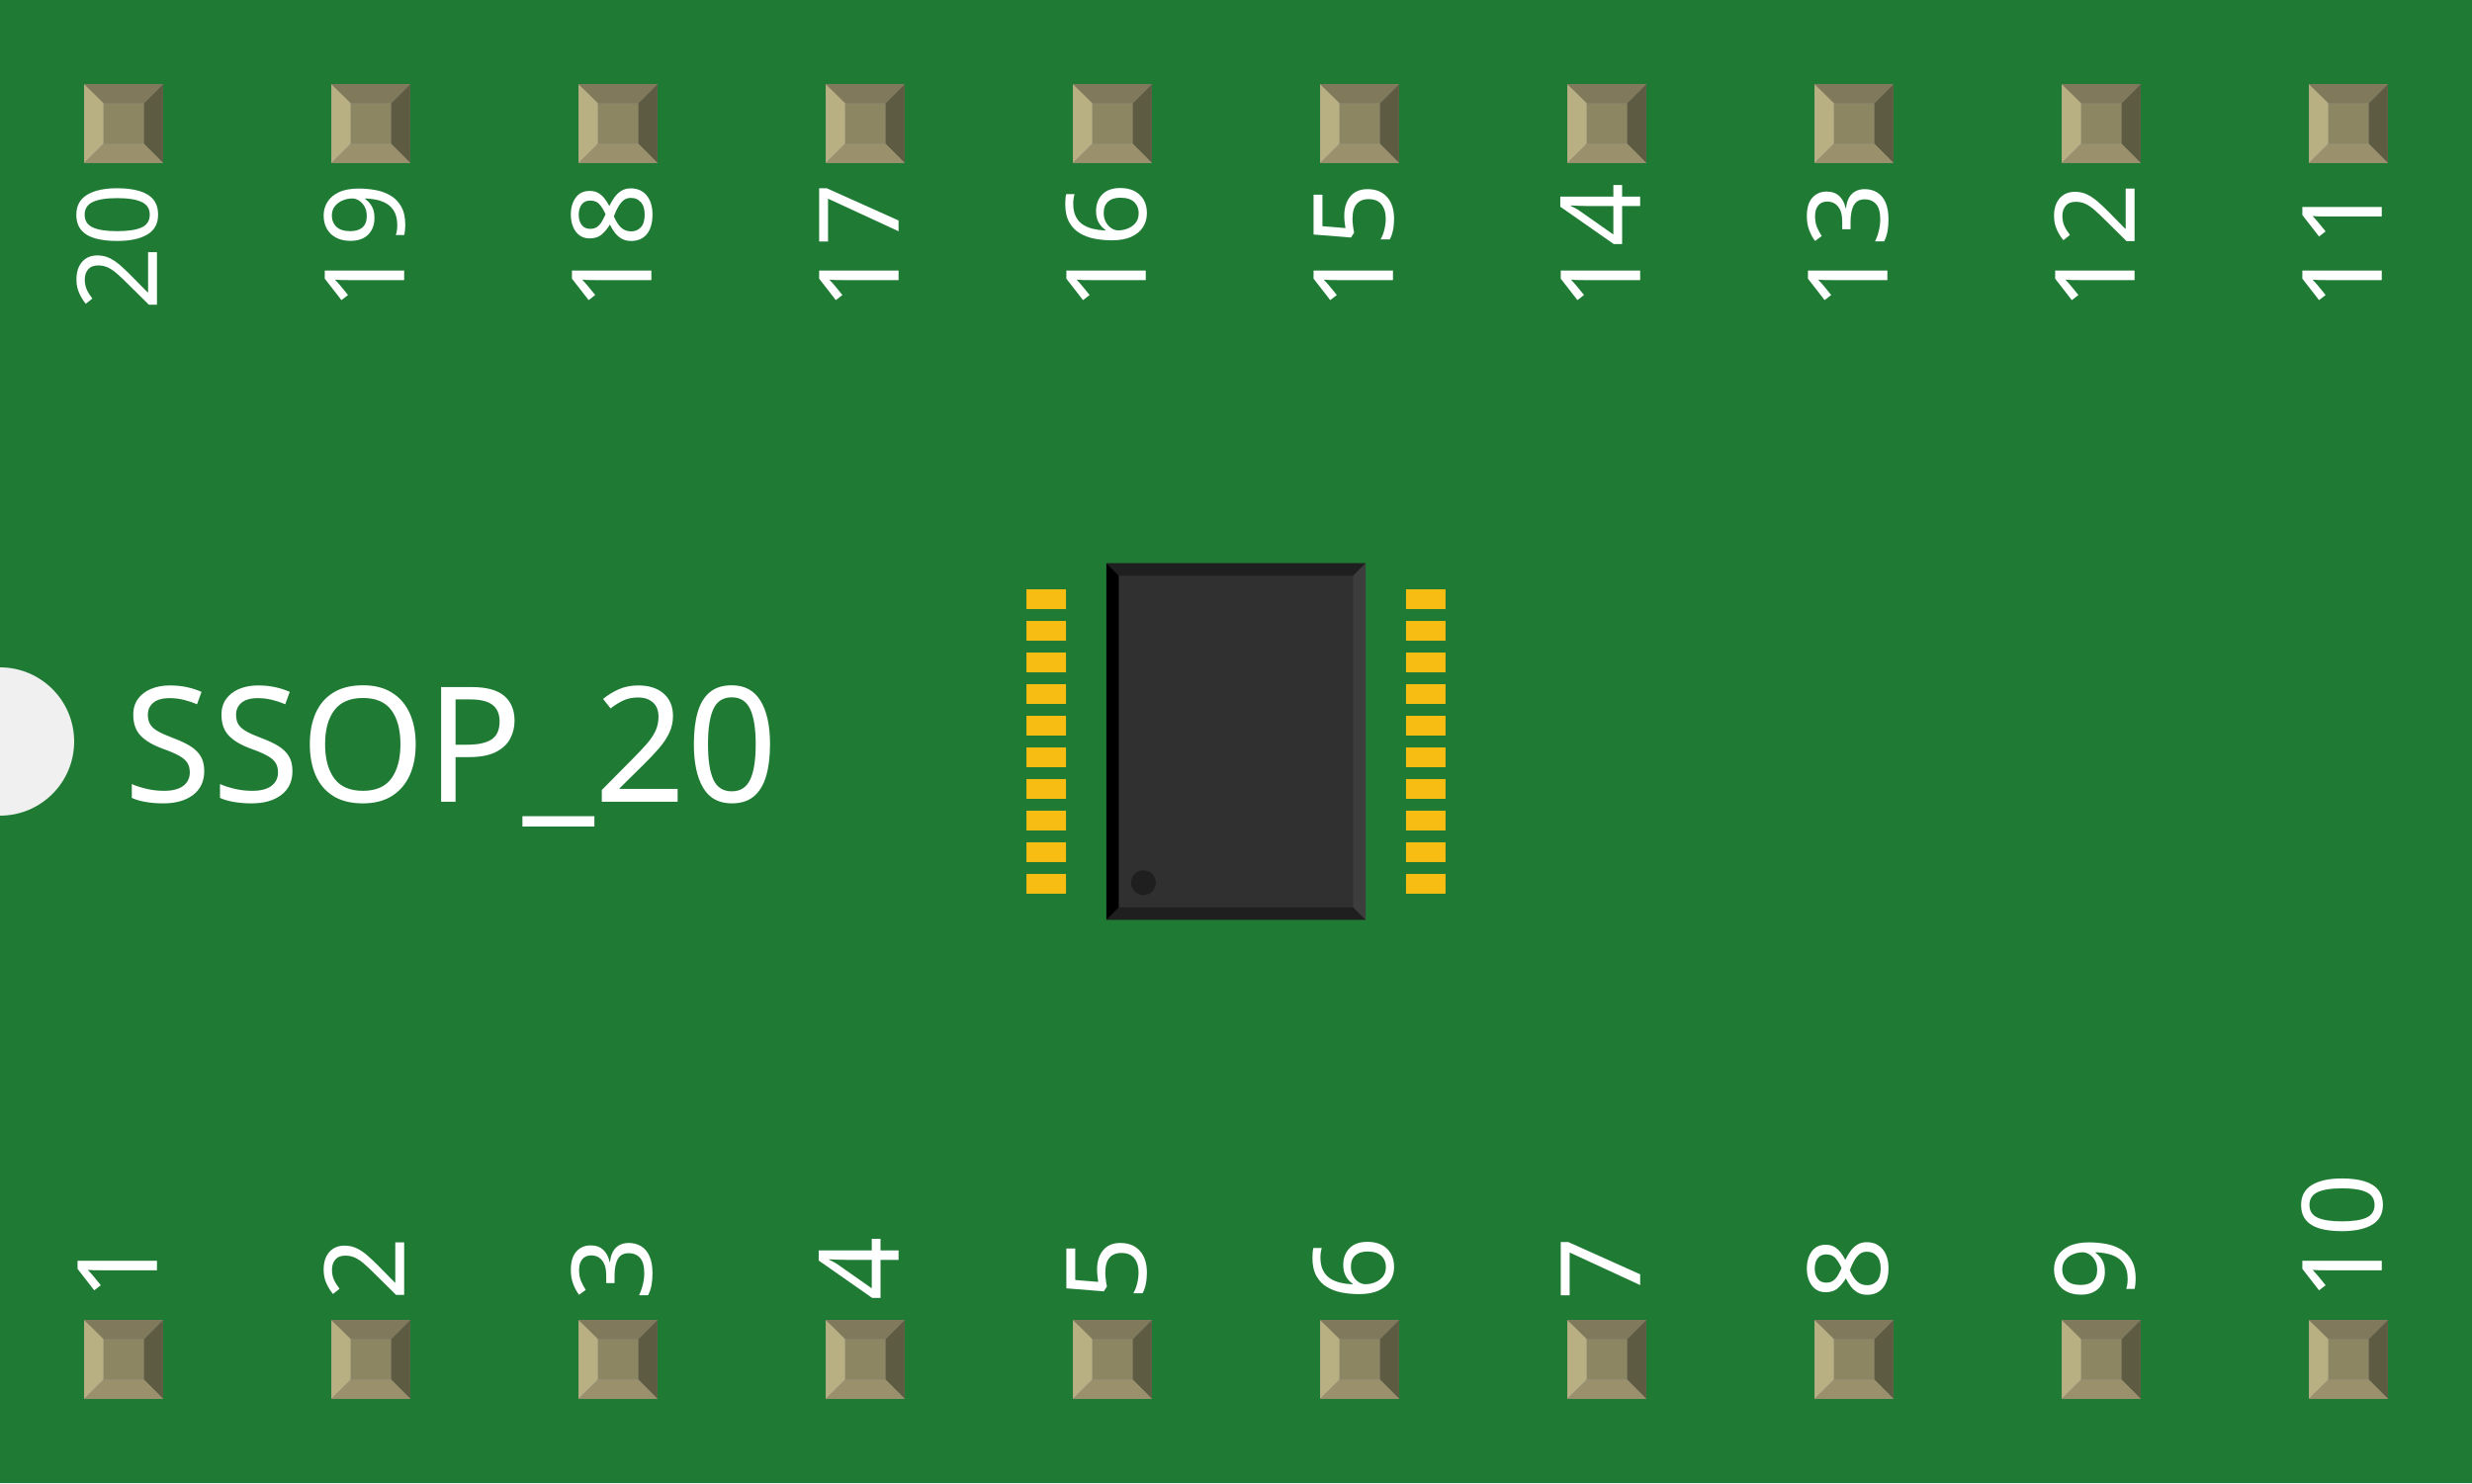
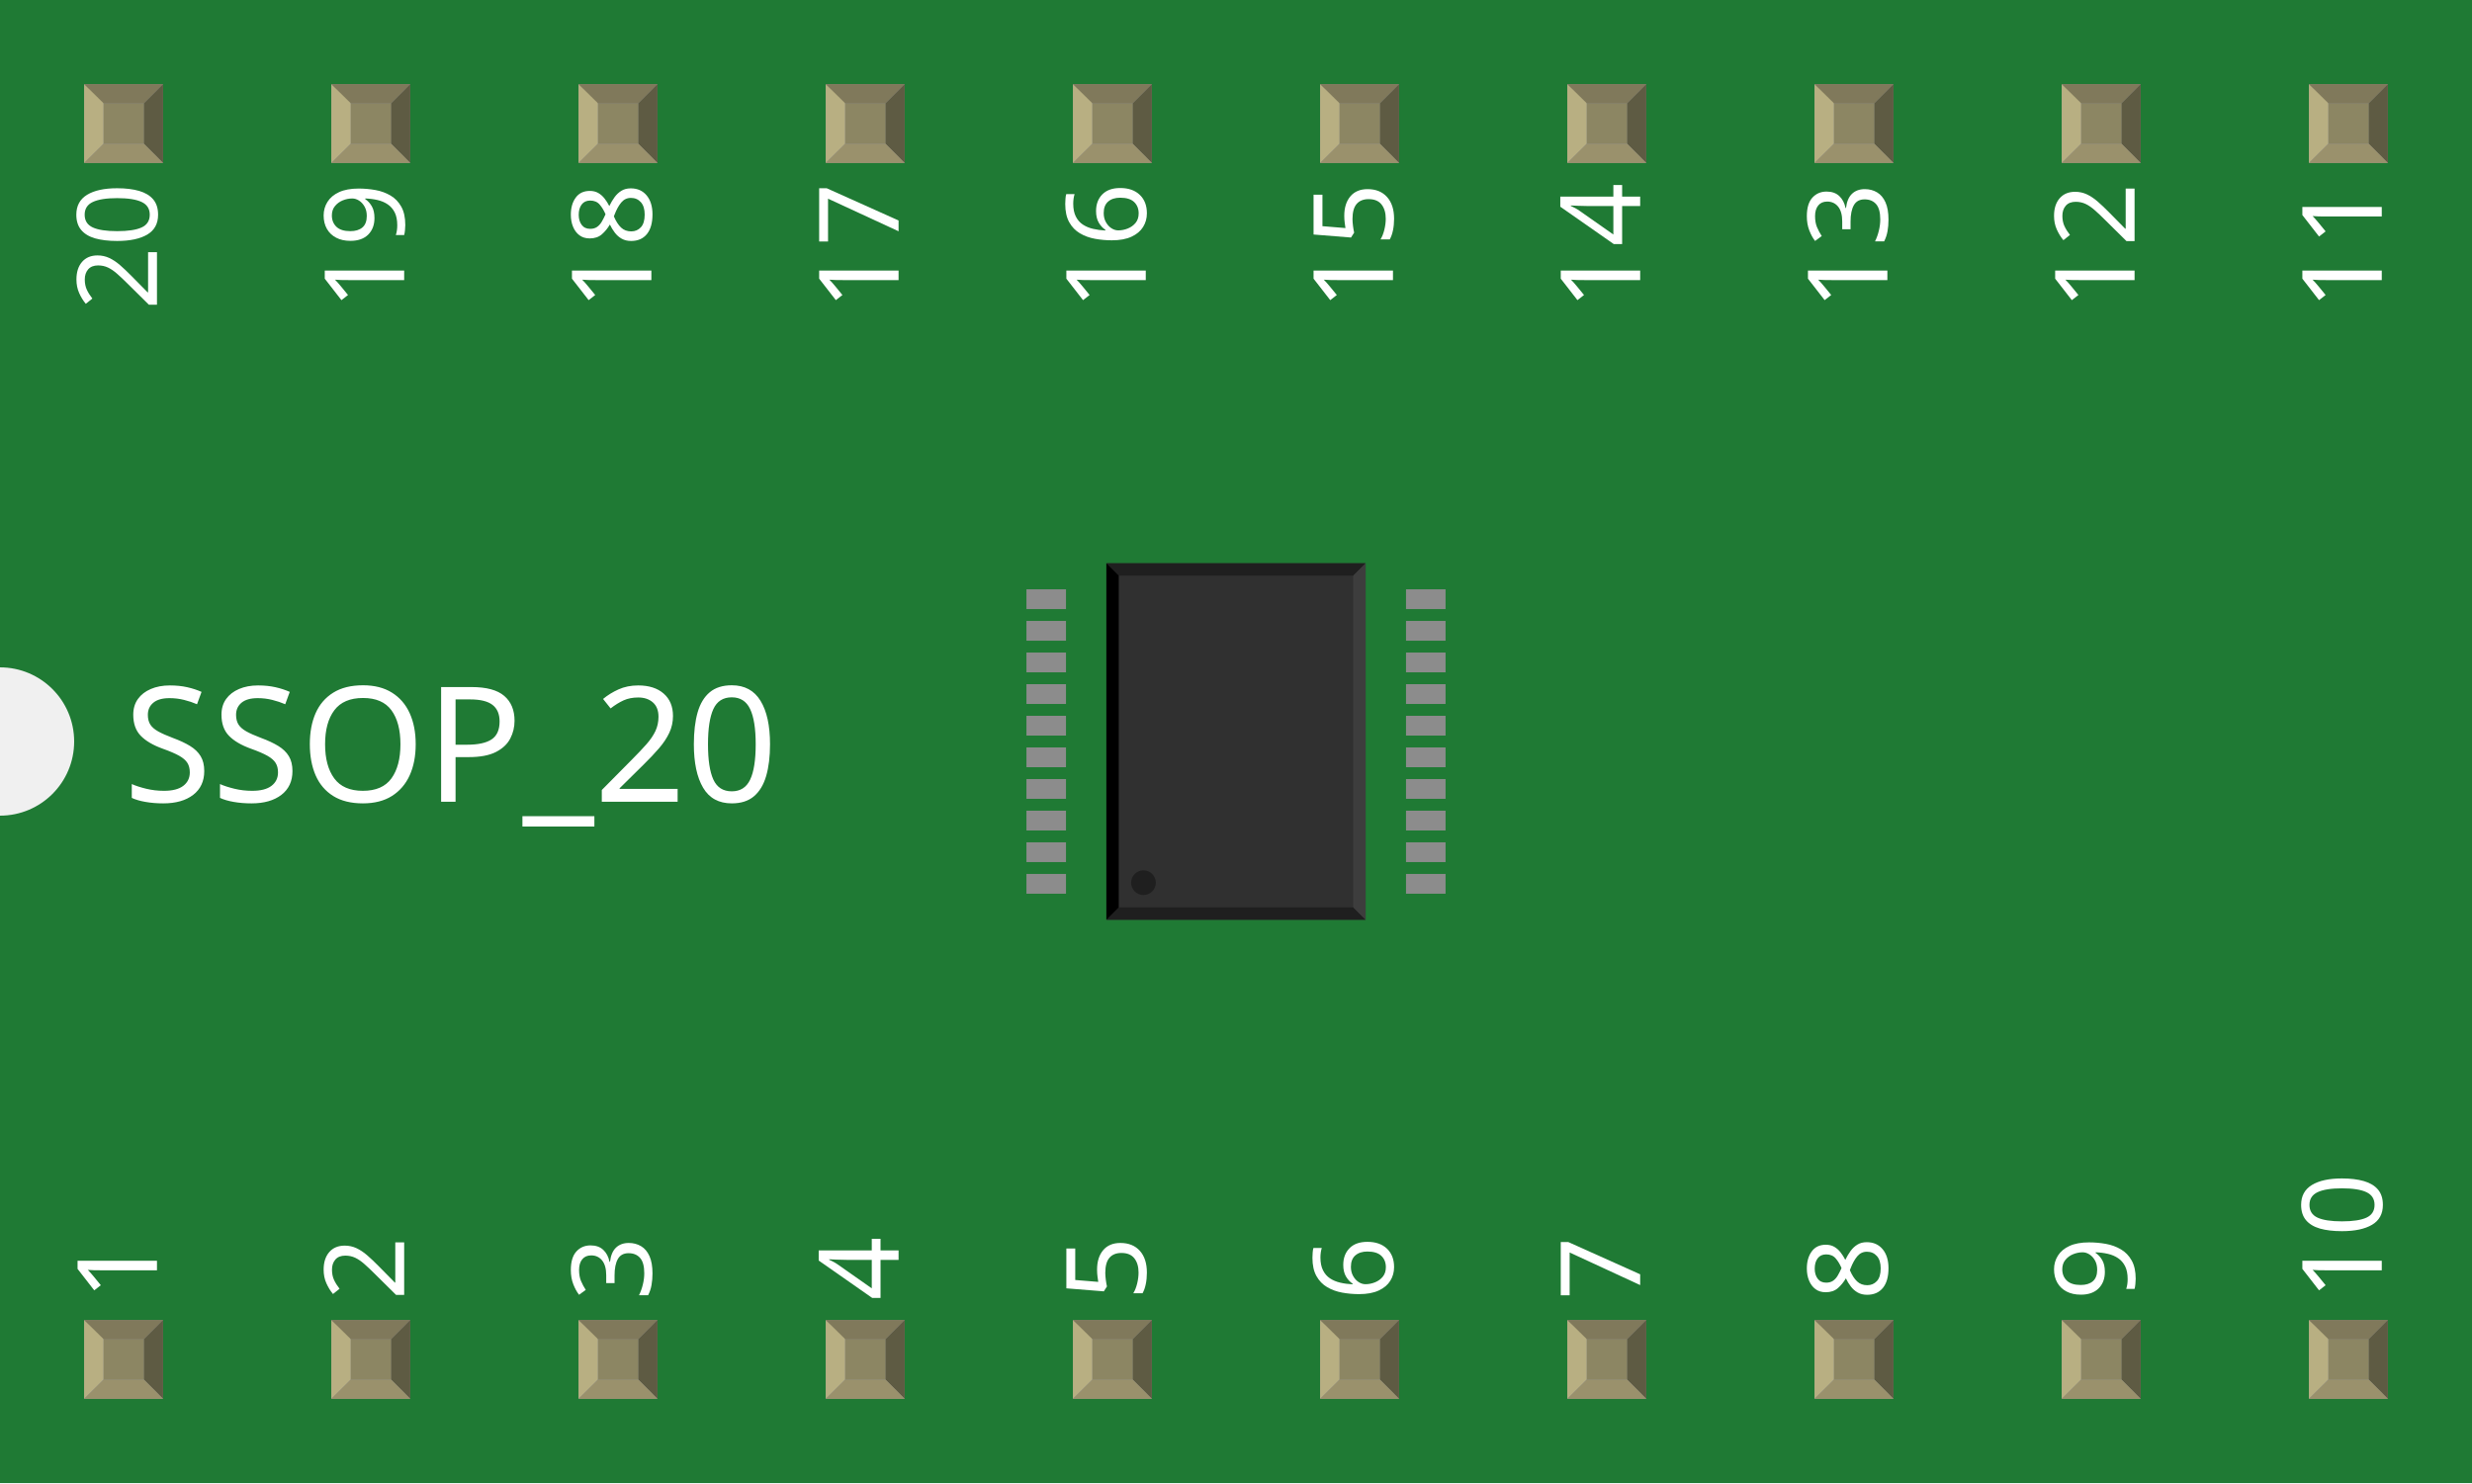
<svg xmlns="http://www.w3.org/2000/svg" width="1in" x="0in" version="1.2" y="0in" height="0.6in" viewBox="0 0 1000 600" baseProfile="tiny">
  <g id="breadboard">
    <g id="icon">
      <path fill="#1F7A34" stroke="none" stroke-width="0" d="M0,0L0,270A30,30 0 0 1 0,330L0,600L1000,600L1000,0L0,0z" />
      <g transform="translate(330.457,155.768)">
        <g transform="matrix(0.5, 0, 0, 0.5, 84.7717, 72.1161)">
-           <rect width="32" x="0" y="21.075" fill="#F7BD13" connectorname="1" height="16" stroke="none" stroke-linecap="round" stroke-width="0" />
-           <rect width="32" x="0" y="46.665" fill="#F7BD13" connectorname="2" height="16" stroke="none" stroke-linecap="round" stroke-width="0" />
-           <rect width="32" x="0" y="72.256" fill="#F7BD13" connectorname="3" height="16" stroke="none" stroke-linecap="round" stroke-width="0" />
-           <rect width="32" x="0" y="97.847" fill="#F7BD13" connectorname="4" height="16" stroke="none" stroke-linecap="round" stroke-width="0" />
-           <rect width="32" x="0" y="123.437" fill="#F7BD13" connectorname="5" height="16" stroke="none" stroke-linecap="round" stroke-width="0" />
-           <rect width="32" x="0" y="149.028" fill="#F7BD13" connectorname="6" height="16" stroke="none" stroke-linecap="round" stroke-width="0" />
-           <rect width="32" x="0" y="174.618" fill="#F7BD13" connectorname="7" height="16" stroke="none" stroke-linecap="round" stroke-width="0" />
-           <rect width="32" x="0" y="200.209" fill="#F7BD13" connectorname="8" height="16" stroke="none" stroke-linecap="round" stroke-width="0" />
-           <rect width="32" x="0" y="225.8" fill="#F7BD13" connectorname="9" height="16" stroke="none" stroke-linecap="round" stroke-width="0" />
-           <rect width="32" x="0" y="251.39" fill="#F7BD13" connectorname="10" height="16" stroke="none" stroke-linecap="round" stroke-width="0" />
-           <rect width="32" x="307.087" y="251.39" fill="#F7BD13" connectorname="11" height="16" stroke="none" stroke-linecap="round" stroke-width="0" />
-           <rect width="32" x="307.087" y="225.8" fill="#F7BD13" connectorname="12" height="16" stroke="none" stroke-linecap="round" stroke-width="0" />
-           <rect width="32" x="307.087" y="200.209" fill="#F7BD13" connectorname="13" height="16" stroke="none" stroke-linecap="round" stroke-width="0" />
-           <rect width="32" x="307.087" y="174.618" fill="#F7BD13" connectorname="14" height="16" stroke="none" stroke-linecap="round" stroke-width="0" />
-           <rect width="32" x="307.087" y="149.028" fill="#F7BD13" connectorname="15" height="16" stroke="none" stroke-linecap="round" stroke-width="0" />
-           <rect width="32" x="307.087" y="123.437" fill="#F7BD13" connectorname="16" height="16" stroke="none" stroke-linecap="round" stroke-width="0" />
-           <rect width="32" x="307.087" y="97.847" fill="#F7BD13" connectorname="17" height="16" stroke="none" stroke-linecap="round" stroke-width="0" />
-           <rect width="32" x="307.087" y="72.256" fill="#F7BD13" connectorname="18" height="16" stroke="none" stroke-linecap="round" stroke-width="0" />
-           <rect width="32" x="307.087" y="46.665" fill="#F7BD13" connectorname="19" height="16" stroke="none" stroke-linecap="round" stroke-width="0" />
-           <rect width="32" x="307.087" y="21.075" fill="#F7BD13" connectorname="20" height="16" stroke="none" stroke-linecap="round" stroke-width="0" />
+           <rect width="32" x="0" y="21.075" fill="#8c8c8c" connectorname="1" height="16" stroke="none" stroke-linecap="round" stroke-width="0" />
+           <rect width="32" x="0" y="46.665" fill="#8c8c8c" connectorname="2" height="16" stroke="none" stroke-linecap="round" stroke-width="0" />
+           <rect width="32" x="0" y="72.256" fill="#8c8c8c" connectorname="3" height="16" stroke="none" stroke-linecap="round" stroke-width="0" />
+           <rect width="32" x="0" y="97.847" fill="#8c8c8c" connectorname="4" height="16" stroke="none" stroke-linecap="round" stroke-width="0" />
+           <rect width="32" x="0" y="123.437" fill="#8c8c8c" connectorname="5" height="16" stroke="none" stroke-linecap="round" stroke-width="0" />
+           <rect width="32" x="0" y="149.028" fill="#8c8c8c" connectorname="6" height="16" stroke="none" stroke-linecap="round" stroke-width="0" />
+           <rect width="32" x="0" y="174.618" fill="#8c8c8c" connectorname="7" height="16" stroke="none" stroke-linecap="round" stroke-width="0" />
+           <rect width="32" x="0" y="200.209" fill="#8c8c8c" connectorname="8" height="16" stroke="none" stroke-linecap="round" stroke-width="0" />
+           <rect width="32" x="0" y="225.8" fill="#8c8c8c" connectorname="9" height="16" stroke="none" stroke-linecap="round" stroke-width="0" />
+           <rect width="32" x="0" y="251.39" fill="#8c8c8c" connectorname="10" height="16" stroke="none" stroke-linecap="round" stroke-width="0" />
+           <rect width="32" x="307.087" y="251.39" fill="#8c8c8c" connectorname="11" height="16" stroke="none" stroke-linecap="round" stroke-width="0" />
+           <rect width="32" x="307.087" y="225.8" fill="#8c8c8c" connectorname="12" height="16" stroke="none" stroke-linecap="round" stroke-width="0" />
+           <rect width="32" x="307.087" y="200.209" fill="#8c8c8c" connectorname="13" height="16" stroke="none" stroke-linecap="round" stroke-width="0" />
+           <rect width="32" x="307.087" y="174.618" fill="#8c8c8c" connectorname="14" height="16" stroke="none" stroke-linecap="round" stroke-width="0" />
+           <rect width="32" x="307.087" y="149.028" fill="#8c8c8c" connectorname="15" height="16" stroke="none" stroke-linecap="round" stroke-width="0" />
+           <rect width="32" x="307.087" y="123.437" fill="#8c8c8c" connectorname="16" height="16" stroke="none" stroke-linecap="round" stroke-width="0" />
+           <rect width="32" x="307.087" y="97.847" fill="#8c8c8c" connectorname="17" height="16" stroke="none" stroke-linecap="round" stroke-width="0" />
+           <rect width="32" x="307.087" y="72.256" fill="#8c8c8c" connectorname="18" height="16" stroke="none" stroke-linecap="round" stroke-width="0" />
+           <rect width="32" x="307.087" y="46.665" fill="#8c8c8c" connectorname="19" height="16" stroke="none" stroke-linecap="round" stroke-width="0" />
+           <rect width="32" x="307.087" y="21.075" fill="#8c8c8c" connectorname="20" height="16" stroke="none" stroke-linecap="round" stroke-width="0" />
          <rect width="209.724" x="64.681" y="0" fill="#303030" height="288.465" stroke="none" stroke-width="0" />
          <polygon fill="#1f1f1f" points="64.681,0 274.406,0 264.406,10 74.681,10" />
          <polygon fill="#1f1f1f" points="64.681,288.465 274.406,288.465 264.406,278.465 74.681,278.465" />
          <polygon fill="#000000" points="64.681,0 64.681,288.465 74.681,278.465 74.681,10" />
          <polygon fill="#3d3d3d" points="274.406,0 274.406,288.465 264.406,278.465 264.406,10" />
          <circle fill="#1f1f1f" cx="94.681" cy="258.465" stroke="none" r="10" stroke-width="0" />
        </g>
      </g>
      <text x="50" y="324.375" font-family="OCRA" fill="white" text-anchor="start" stroke="none" id="label" stroke-width="0" font-size="65">SSOP_20</text>
      <g transform="translate(63.5,526.05)">
        <g transform="rotate(-90)">
          <text x="0" y="0" font-family="OCRA" fill="white" text-anchor="start" stroke="none" stroke-width="0" font-size="45">1</text>
        </g>
      </g>
      <g transform="translate(63.5,73.95)">
        <g transform="rotate(-90)">
          <text x="0" y="0" font-family="OCRA" fill="white" text-anchor="end" stroke="none" stroke-width="0" font-size="45">20</text>
        </g>
      </g>
      <g transform="translate(163.5,526.05)">
        <g transform="rotate(-90)">
          <text x="0" y="0" font-family="OCRA" fill="white" text-anchor="start" stroke="none" stroke-width="0" font-size="45">2</text>
        </g>
      </g>
      <g transform="translate(163.5,73.95)">
        <g transform="rotate(-90)">
          <text x="0" y="0" font-family="OCRA" fill="white" text-anchor="end" stroke="none" stroke-width="0" font-size="45">19</text>
        </g>
      </g>
      <g transform="translate(263.5,526.05)">
        <g transform="rotate(-90)">
          <text x="0" y="0" font-family="OCRA" fill="white" text-anchor="start" stroke="none" stroke-width="0" font-size="45">3</text>
        </g>
      </g>
      <g transform="translate(263.5,73.95)">
        <g transform="rotate(-90)">
          <text x="0" y="0" font-family="OCRA" fill="white" text-anchor="end" stroke="none" stroke-width="0" font-size="45">18</text>
        </g>
      </g>
      <g transform="translate(363.5,526.05)">
        <g transform="rotate(-90)">
          <text x="0" y="0" font-family="OCRA" fill="white" text-anchor="start" stroke="none" stroke-width="0" font-size="45">4</text>
        </g>
      </g>
      <g transform="translate(363.5,73.95)">
        <g transform="rotate(-90)">
          <text x="0" y="0" font-family="OCRA" fill="white" text-anchor="end" stroke="none" stroke-width="0" font-size="45">17</text>
        </g>
      </g>
      <g transform="translate(463.5,526.05)">
        <g transform="rotate(-90)">
          <text x="0" y="0" font-family="OCRA" fill="white" text-anchor="start" stroke="none" stroke-width="0" font-size="45">5</text>
        </g>
      </g>
      <g transform="translate(463.5,73.95)">
        <g transform="rotate(-90)">
          <text x="0" y="0" font-family="OCRA" fill="white" text-anchor="end" stroke="none" stroke-width="0" font-size="45">16</text>
        </g>
      </g>
      <g transform="translate(563.5,526.05)">
        <g transform="rotate(-90)">
          <text x="0" y="0" font-family="OCRA" fill="white" text-anchor="start" stroke="none" stroke-width="0" font-size="45">6</text>
        </g>
      </g>
      <g transform="translate(563.5,73.95)">
        <g transform="rotate(-90)">
          <text x="0" y="0" font-family="OCRA" fill="white" text-anchor="end" stroke="none" stroke-width="0" font-size="45">15</text>
        </g>
      </g>
      <g transform="translate(663.5,526.05)">
        <g transform="rotate(-90)">
          <text x="0" y="0" font-family="OCRA" fill="white" text-anchor="start" stroke="none" stroke-width="0" font-size="45">7</text>
        </g>
      </g>
      <g transform="translate(663.5,73.95)">
        <g transform="rotate(-90)">
          <text x="0" y="0" font-family="OCRA" fill="white" text-anchor="end" stroke="none" stroke-width="0" font-size="45">14</text>
        </g>
      </g>
      <g transform="translate(763.5,526.05)">
        <g transform="rotate(-90)">
          <text x="0" y="0" font-family="OCRA" fill="white" text-anchor="start" stroke="none" stroke-width="0" font-size="45">8</text>
        </g>
      </g>
      <g transform="translate(763.5,73.95)">
        <g transform="rotate(-90)">
          <text x="0" y="0" font-family="OCRA" fill="white" text-anchor="end" stroke="none" stroke-width="0" font-size="45">13</text>
        </g>
      </g>
      <g transform="translate(863.5,526.05)">
        <g transform="rotate(-90)">
          <text x="0" y="0" font-family="OCRA" fill="white" text-anchor="start" stroke="none" stroke-width="0" font-size="45">9</text>
        </g>
      </g>
      <g transform="translate(863.5,73.95)">
        <g transform="rotate(-90)">
          <text x="0" y="0" font-family="OCRA" fill="white" text-anchor="end" stroke="none" stroke-width="0" font-size="45">12</text>
        </g>
      </g>
      <g transform="translate(963.5,526.05)">
        <g transform="rotate(-90)">
          <text x="0" y="0" font-family="OCRA" fill="white" text-anchor="start" stroke="none" stroke-width="0" font-size="45">10</text>
        </g>
      </g>
      <g transform="translate(963.5,73.95)">
        <g transform="rotate(-90)">
          <text x="0" y="0" font-family="OCRA" fill="white" text-anchor="end" stroke="none" stroke-width="0" font-size="45">11</text>
        </g>
      </g>
    </g>
    <g transform="translate(34.035,534.05)">
      <rect width="31.93" x="0" y="0" fill="#8D8C8C" height="31.9" id="connector0pin" />
      <rect width="16.444" x="7.792" y="7.735" fill="#8C8663" height="16.415" />
      <polygon fill="#B8AF82" points="0,31.9,7.792,24.137,7.792,6.972,0,0" />
      <polygon fill="#80795B" points="24.208,7.763,7.903,7.763,0,0,31.93,0" />
      <polygon fill="#5E5B43" points="24.208,24.137,24.208,7.763,31.93,0,31.93,31.9" />
      <polygon fill="#9A916C" points="0,31.9,7.875,24.137,24.208,24.137,31.93,31.9" />
    </g>
    <g transform="translate(34.035,34.05)">
      <rect width="31.93" x="0" y="0" fill="#8D8C8C" height="31.9" id="connector19pin" />
      <rect width="16.444" x="7.792" y="7.735" fill="#8C8663" height="16.415" />
      <polygon fill="#B8AF82" points="0,31.9,7.792,24.137,7.792,6.972,0,0" />
      <polygon fill="#80795B" points="24.208,7.763,7.903,7.763,0,0,31.93,0" />
      <polygon fill="#5E5B43" points="24.208,24.137,24.208,7.763,31.93,0,31.93,31.9" />
      <polygon fill="#9A916C" points="0,31.9,7.875,24.137,24.208,24.137,31.93,31.9" />
    </g>
    <g transform="translate(134.035,534.05)">
      <rect width="31.93" x="0" y="0" fill="#8D8C8C" height="31.9" id="connector1pin" />
      <rect width="16.444" x="7.792" y="7.735" fill="#8C8663" height="16.415" />
      <polygon fill="#B8AF82" points="0,31.9,7.792,24.137,7.792,6.972,0,0" />
      <polygon fill="#80795B" points="24.208,7.763,7.903,7.763,0,0,31.93,0" />
      <polygon fill="#5E5B43" points="24.208,24.137,24.208,7.763,31.93,0,31.93,31.9" />
      <polygon fill="#9A916C" points="0,31.9,7.875,24.137,24.208,24.137,31.93,31.9" />
    </g>
    <g transform="translate(134.035,34.05)">
      <rect width="31.93" x="0" y="0" fill="#8D8C8C" height="31.9" id="connector18pin" />
      <rect width="16.444" x="7.792" y="7.735" fill="#8C8663" height="16.415" />
      <polygon fill="#B8AF82" points="0,31.9,7.792,24.137,7.792,6.972,0,0" />
      <polygon fill="#80795B" points="24.208,7.763,7.903,7.763,0,0,31.93,0" />
      <polygon fill="#5E5B43" points="24.208,24.137,24.208,7.763,31.93,0,31.93,31.9" />
      <polygon fill="#9A916C" points="0,31.9,7.875,24.137,24.208,24.137,31.93,31.9" />
    </g>
    <g transform="translate(234.035,534.05)">
      <rect width="31.93" x="0" y="0" fill="#8D8C8C" height="31.9" id="connector2pin" />
      <rect width="16.444" x="7.792" y="7.735" fill="#8C8663" height="16.415" />
      <polygon fill="#B8AF82" points="0,31.9,7.792,24.137,7.792,6.972,0,0" />
      <polygon fill="#80795B" points="24.208,7.763,7.903,7.763,0,0,31.93,0" />
      <polygon fill="#5E5B43" points="24.208,24.137,24.208,7.763,31.93,0,31.93,31.9" />
      <polygon fill="#9A916C" points="0,31.9,7.875,24.137,24.208,24.137,31.93,31.9" />
    </g>
    <g transform="translate(234.035,34.05)">
      <rect width="31.93" x="0" y="0" fill="#8D8C8C" height="31.9" id="connector17pin" />
      <rect width="16.444" x="7.792" y="7.735" fill="#8C8663" height="16.415" />
      <polygon fill="#B8AF82" points="0,31.9,7.792,24.137,7.792,6.972,0,0" />
      <polygon fill="#80795B" points="24.208,7.763,7.903,7.763,0,0,31.93,0" />
      <polygon fill="#5E5B43" points="24.208,24.137,24.208,7.763,31.93,0,31.93,31.9" />
      <polygon fill="#9A916C" points="0,31.9,7.875,24.137,24.208,24.137,31.93,31.9" />
    </g>
    <g transform="translate(334.035,534.05)">
      <rect width="31.93" x="0" y="0" fill="#8D8C8C" height="31.9" id="connector3pin" />
      <rect width="16.444" x="7.792" y="7.735" fill="#8C8663" height="16.415" />
      <polygon fill="#B8AF82" points="0,31.9,7.792,24.137,7.792,6.972,0,0" />
      <polygon fill="#80795B" points="24.208,7.763,7.903,7.763,0,0,31.93,0" />
      <polygon fill="#5E5B43" points="24.208,24.137,24.208,7.763,31.93,0,31.93,31.9" />
      <polygon fill="#9A916C" points="0,31.9,7.875,24.137,24.208,24.137,31.93,31.9" />
    </g>
    <g transform="translate(334.035,34.05)">
      <rect width="31.93" x="0" y="0" fill="#8D8C8C" height="31.9" id="connector16pin" />
      <rect width="16.444" x="7.792" y="7.735" fill="#8C8663" height="16.415" />
      <polygon fill="#B8AF82" points="0,31.9,7.792,24.137,7.792,6.972,0,0" />
      <polygon fill="#80795B" points="24.208,7.763,7.903,7.763,0,0,31.93,0" />
      <polygon fill="#5E5B43" points="24.208,24.137,24.208,7.763,31.93,0,31.93,31.9" />
      <polygon fill="#9A916C" points="0,31.9,7.875,24.137,24.208,24.137,31.93,31.9" />
    </g>
    <g transform="translate(434.035,534.05)">
      <rect width="31.93" x="0" y="0" fill="#8D8C8C" height="31.9" id="connector4pin" />
      <rect width="16.444" x="7.792" y="7.735" fill="#8C8663" height="16.415" />
      <polygon fill="#B8AF82" points="0,31.9,7.792,24.137,7.792,6.972,0,0" />
      <polygon fill="#80795B" points="24.208,7.763,7.903,7.763,0,0,31.93,0" />
      <polygon fill="#5E5B43" points="24.208,24.137,24.208,7.763,31.93,0,31.93,31.9" />
      <polygon fill="#9A916C" points="0,31.9,7.875,24.137,24.208,24.137,31.93,31.9" />
    </g>
    <g transform="translate(434.035,34.05)">
      <rect width="31.93" x="0" y="0" fill="#8D8C8C" height="31.9" id="connector15pin" />
      <rect width="16.444" x="7.792" y="7.735" fill="#8C8663" height="16.415" />
      <polygon fill="#B8AF82" points="0,31.9,7.792,24.137,7.792,6.972,0,0" />
      <polygon fill="#80795B" points="24.208,7.763,7.903,7.763,0,0,31.93,0" />
      <polygon fill="#5E5B43" points="24.208,24.137,24.208,7.763,31.93,0,31.93,31.9" />
      <polygon fill="#9A916C" points="0,31.9,7.875,24.137,24.208,24.137,31.93,31.9" />
    </g>
    <g transform="translate(534.035,534.05)">
      <rect width="31.93" x="0" y="0" fill="#8D8C8C" height="31.9" id="connector5pin" />
      <rect width="16.444" x="7.792" y="7.735" fill="#8C8663" height="16.415" />
      <polygon fill="#B8AF82" points="0,31.9,7.792,24.137,7.792,6.972,0,0" />
      <polygon fill="#80795B" points="24.208,7.763,7.903,7.763,0,0,31.93,0" />
      <polygon fill="#5E5B43" points="24.208,24.137,24.208,7.763,31.93,0,31.93,31.9" />
      <polygon fill="#9A916C" points="0,31.9,7.875,24.137,24.208,24.137,31.93,31.9" />
    </g>
    <g transform="translate(534.035,34.05)">
      <rect width="31.93" x="0" y="0" fill="#8D8C8C" height="31.9" id="connector14pin" />
      <rect width="16.444" x="7.792" y="7.735" fill="#8C8663" height="16.415" />
      <polygon fill="#B8AF82" points="0,31.9,7.792,24.137,7.792,6.972,0,0" />
      <polygon fill="#80795B" points="24.208,7.763,7.903,7.763,0,0,31.93,0" />
      <polygon fill="#5E5B43" points="24.208,24.137,24.208,7.763,31.93,0,31.93,31.9" />
      <polygon fill="#9A916C" points="0,31.9,7.875,24.137,24.208,24.137,31.93,31.9" />
    </g>
    <g transform="translate(634.035,534.05)">
      <rect width="31.93" x="0" y="0" fill="#8D8C8C" height="31.9" id="connector6pin" />
      <rect width="16.444" x="7.792" y="7.735" fill="#8C8663" height="16.415" />
      <polygon fill="#B8AF82" points="0,31.9,7.792,24.137,7.792,6.972,0,0" />
      <polygon fill="#80795B" points="24.208,7.763,7.903,7.763,0,0,31.93,0" />
      <polygon fill="#5E5B43" points="24.208,24.137,24.208,7.763,31.93,0,31.93,31.9" />
      <polygon fill="#9A916C" points="0,31.9,7.875,24.137,24.208,24.137,31.93,31.9" />
    </g>
    <g transform="translate(634.035,34.05)">
      <rect width="31.93" x="0" y="0" fill="#8D8C8C" height="31.9" id="connector13pin" />
      <rect width="16.444" x="7.792" y="7.735" fill="#8C8663" height="16.415" />
      <polygon fill="#B8AF82" points="0,31.9,7.792,24.137,7.792,6.972,0,0" />
      <polygon fill="#80795B" points="24.208,7.763,7.903,7.763,0,0,31.93,0" />
      <polygon fill="#5E5B43" points="24.208,24.137,24.208,7.763,31.93,0,31.93,31.9" />
      <polygon fill="#9A916C" points="0,31.9,7.875,24.137,24.208,24.137,31.93,31.9" />
    </g>
    <g transform="translate(734.035,534.05)">
      <rect width="31.93" x="0" y="0" fill="#8D8C8C" height="31.9" id="connector7pin" />
      <rect width="16.444" x="7.792" y="7.735" fill="#8C8663" height="16.415" />
      <polygon fill="#B8AF82" points="0,31.9,7.792,24.137,7.792,6.972,0,0" />
      <polygon fill="#80795B" points="24.208,7.763,7.903,7.763,0,0,31.93,0" />
      <polygon fill="#5E5B43" points="24.208,24.137,24.208,7.763,31.93,0,31.93,31.9" />
      <polygon fill="#9A916C" points="0,31.9,7.875,24.137,24.208,24.137,31.93,31.9" />
    </g>
    <g transform="translate(734.035,34.05)">
      <rect width="31.93" x="0" y="0" fill="#8D8C8C" height="31.9" id="connector12pin" />
      <rect width="16.444" x="7.792" y="7.735" fill="#8C8663" height="16.415" />
      <polygon fill="#B8AF82" points="0,31.9,7.792,24.137,7.792,6.972,0,0" />
      <polygon fill="#80795B" points="24.208,7.763,7.903,7.763,0,0,31.93,0" />
      <polygon fill="#5E5B43" points="24.208,24.137,24.208,7.763,31.93,0,31.93,31.9" />
      <polygon fill="#9A916C" points="0,31.9,7.875,24.137,24.208,24.137,31.93,31.9" />
    </g>
    <g transform="translate(834.035,534.05)">
      <rect width="31.93" x="0" y="0" fill="#8D8C8C" height="31.9" id="connector8pin" />
      <rect width="16.444" x="7.792" y="7.735" fill="#8C8663" height="16.415" />
      <polygon fill="#B8AF82" points="0,31.9,7.792,24.137,7.792,6.972,0,0" />
      <polygon fill="#80795B" points="24.208,7.763,7.903,7.763,0,0,31.93,0" />
      <polygon fill="#5E5B43" points="24.208,24.137,24.208,7.763,31.93,0,31.93,31.9" />
      <polygon fill="#9A916C" points="0,31.9,7.875,24.137,24.208,24.137,31.93,31.9" />
    </g>
    <g transform="translate(834.035,34.05)">
      <rect width="31.93" x="0" y="0" fill="#8D8C8C" height="31.9" id="connector11pin" />
      <rect width="16.444" x="7.792" y="7.735" fill="#8C8663" height="16.415" />
      <polygon fill="#B8AF82" points="0,31.9,7.792,24.137,7.792,6.972,0,0" />
      <polygon fill="#80795B" points="24.208,7.763,7.903,7.763,0,0,31.93,0" />
      <polygon fill="#5E5B43" points="24.208,24.137,24.208,7.763,31.93,0,31.93,31.9" />
      <polygon fill="#9A916C" points="0,31.9,7.875,24.137,24.208,24.137,31.93,31.9" />
    </g>
    <g transform="translate(934.035,534.05)">
      <rect width="31.93" x="0" y="0" fill="#8D8C8C" height="31.9" id="connector9pin" />
      <rect width="16.444" x="7.792" y="7.735" fill="#8C8663" height="16.415" />
      <polygon fill="#B8AF82" points="0,31.9,7.792,24.137,7.792,6.972,0,0" />
      <polygon fill="#80795B" points="24.208,7.763,7.903,7.763,0,0,31.93,0" />
      <polygon fill="#5E5B43" points="24.208,24.137,24.208,7.763,31.93,0,31.93,31.9" />
      <polygon fill="#9A916C" points="0,31.9,7.875,24.137,24.208,24.137,31.93,31.9" />
    </g>
    <g transform="translate(934.035,34.05)">
      <rect width="31.93" x="0" y="0" fill="#8D8C8C" height="31.9" id="connector10pin" />
      <rect width="16.444" x="7.792" y="7.735" fill="#8C8663" height="16.415" />
      <polygon fill="#B8AF82" points="0,31.9,7.792,24.137,7.792,6.972,0,0" />
      <polygon fill="#80795B" points="24.208,7.763,7.903,7.763,0,0,31.93,0" />
      <polygon fill="#5E5B43" points="24.208,24.137,24.208,7.763,31.93,0,31.93,31.9" />
      <polygon fill="#9A916C" points="0,31.9,7.875,24.137,24.208,24.137,31.93,31.9" />
    </g>
  </g>
</svg>
